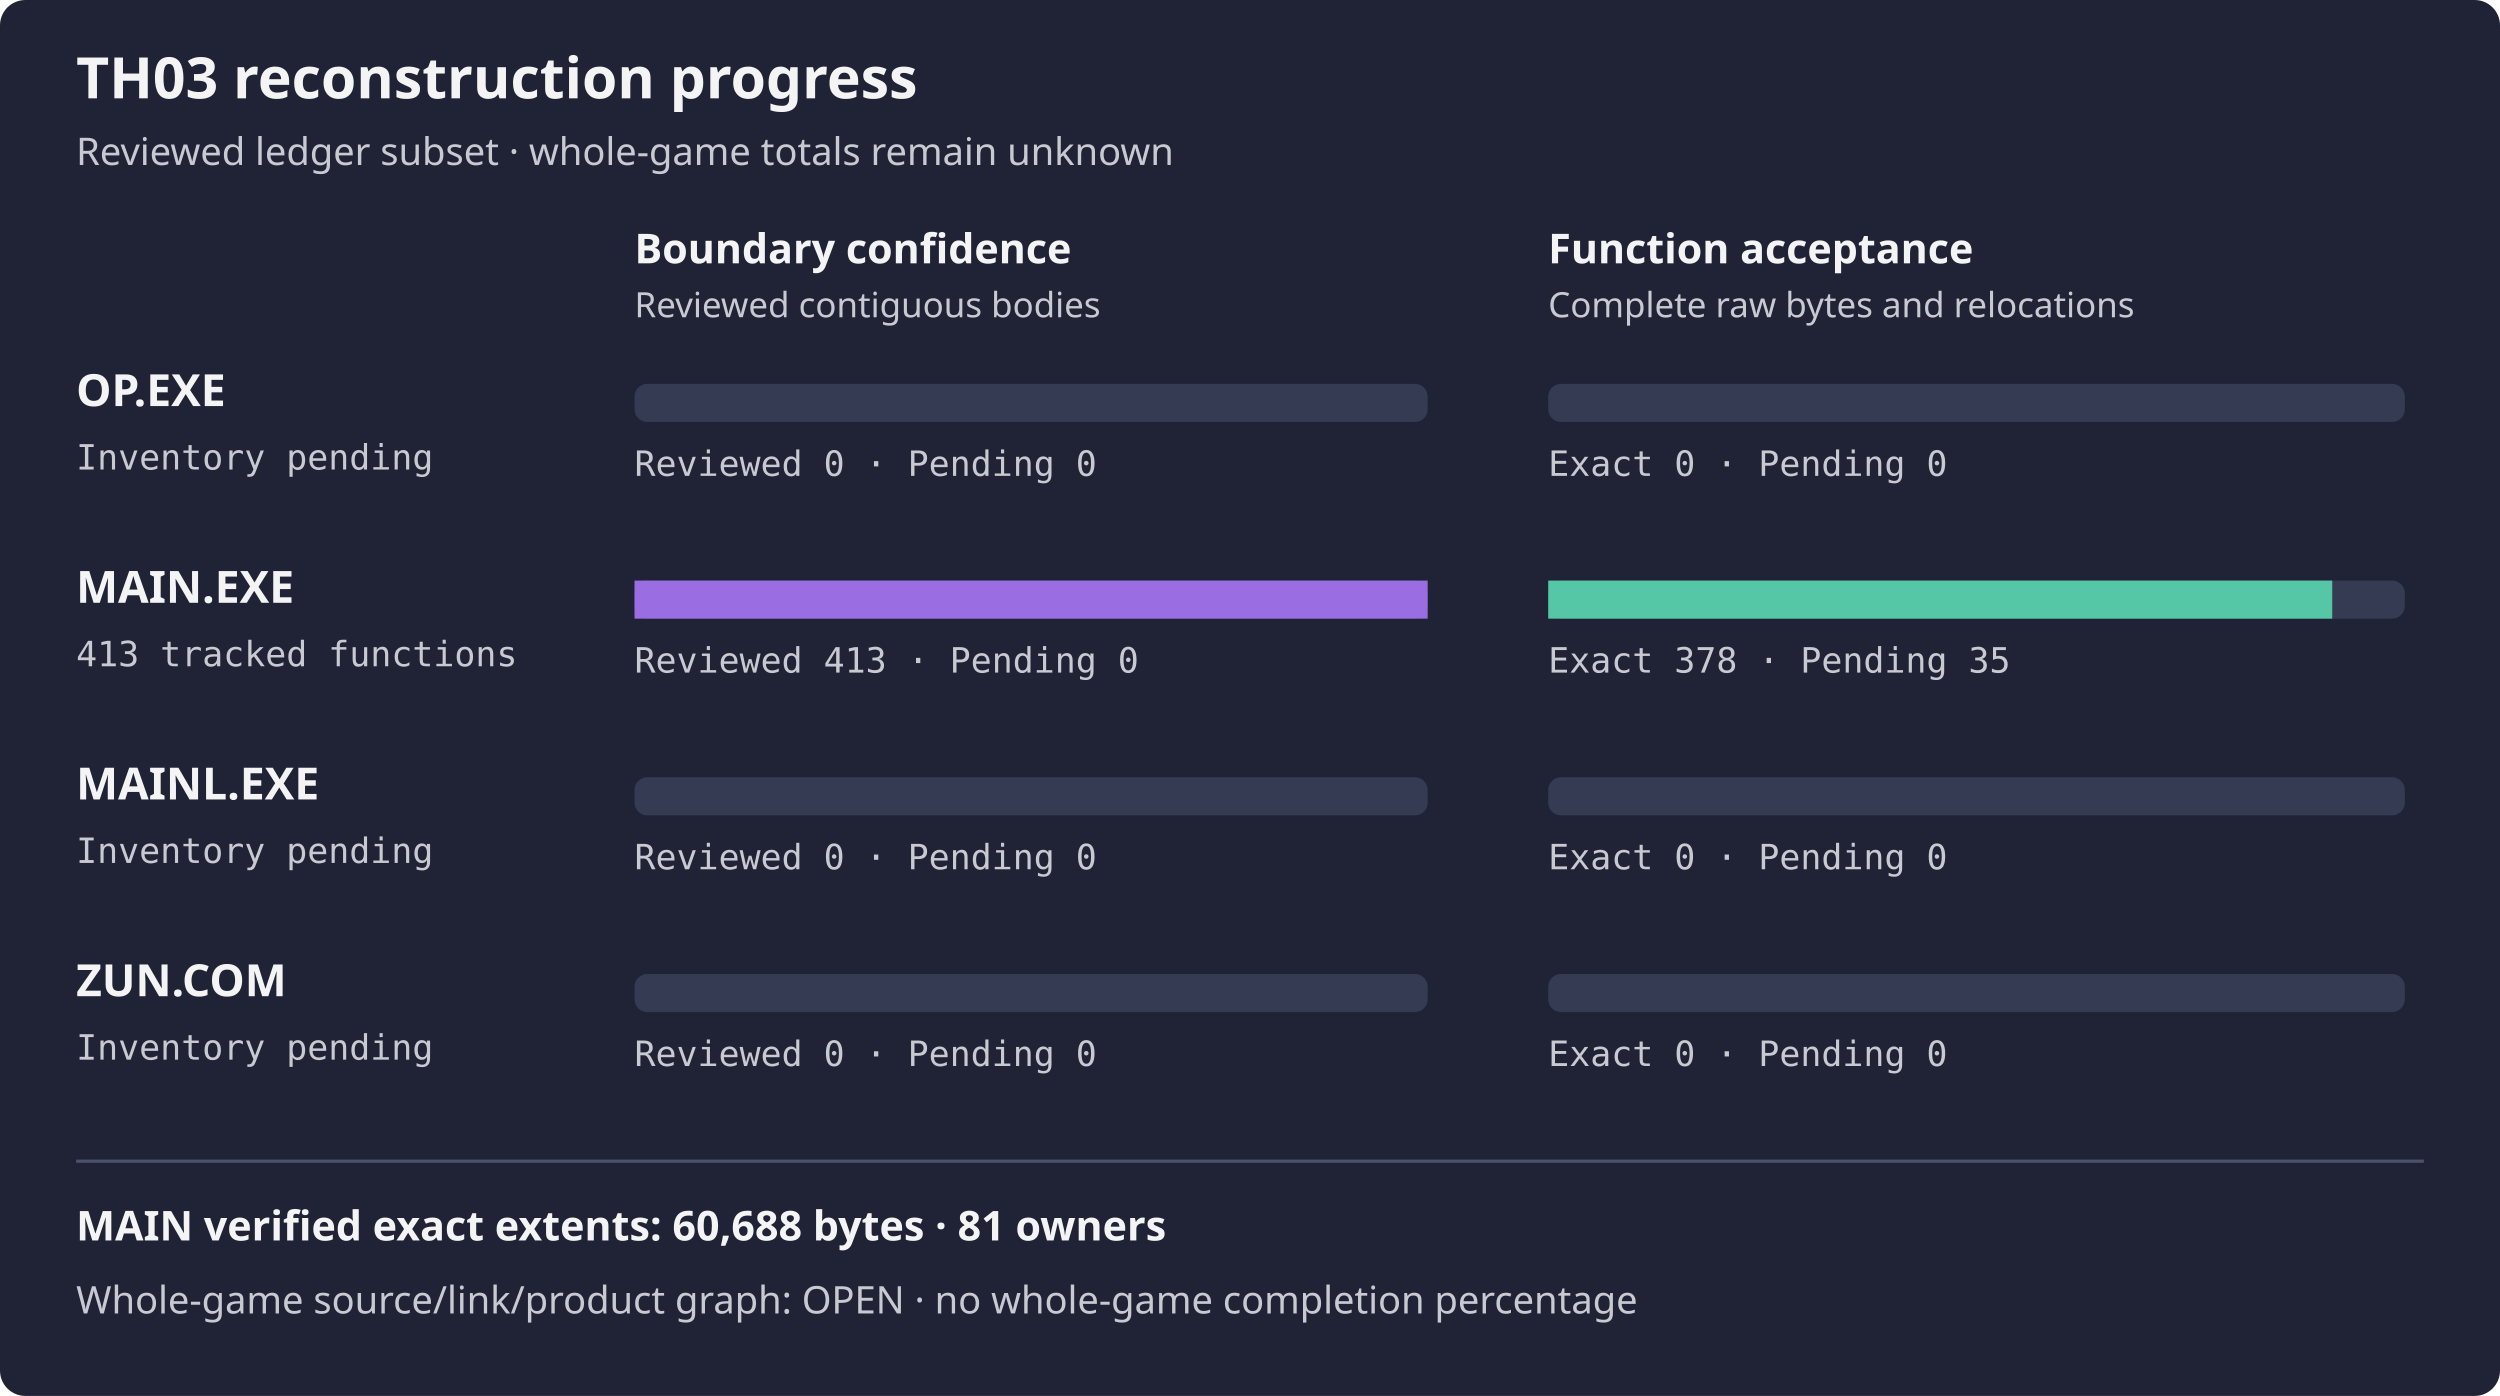
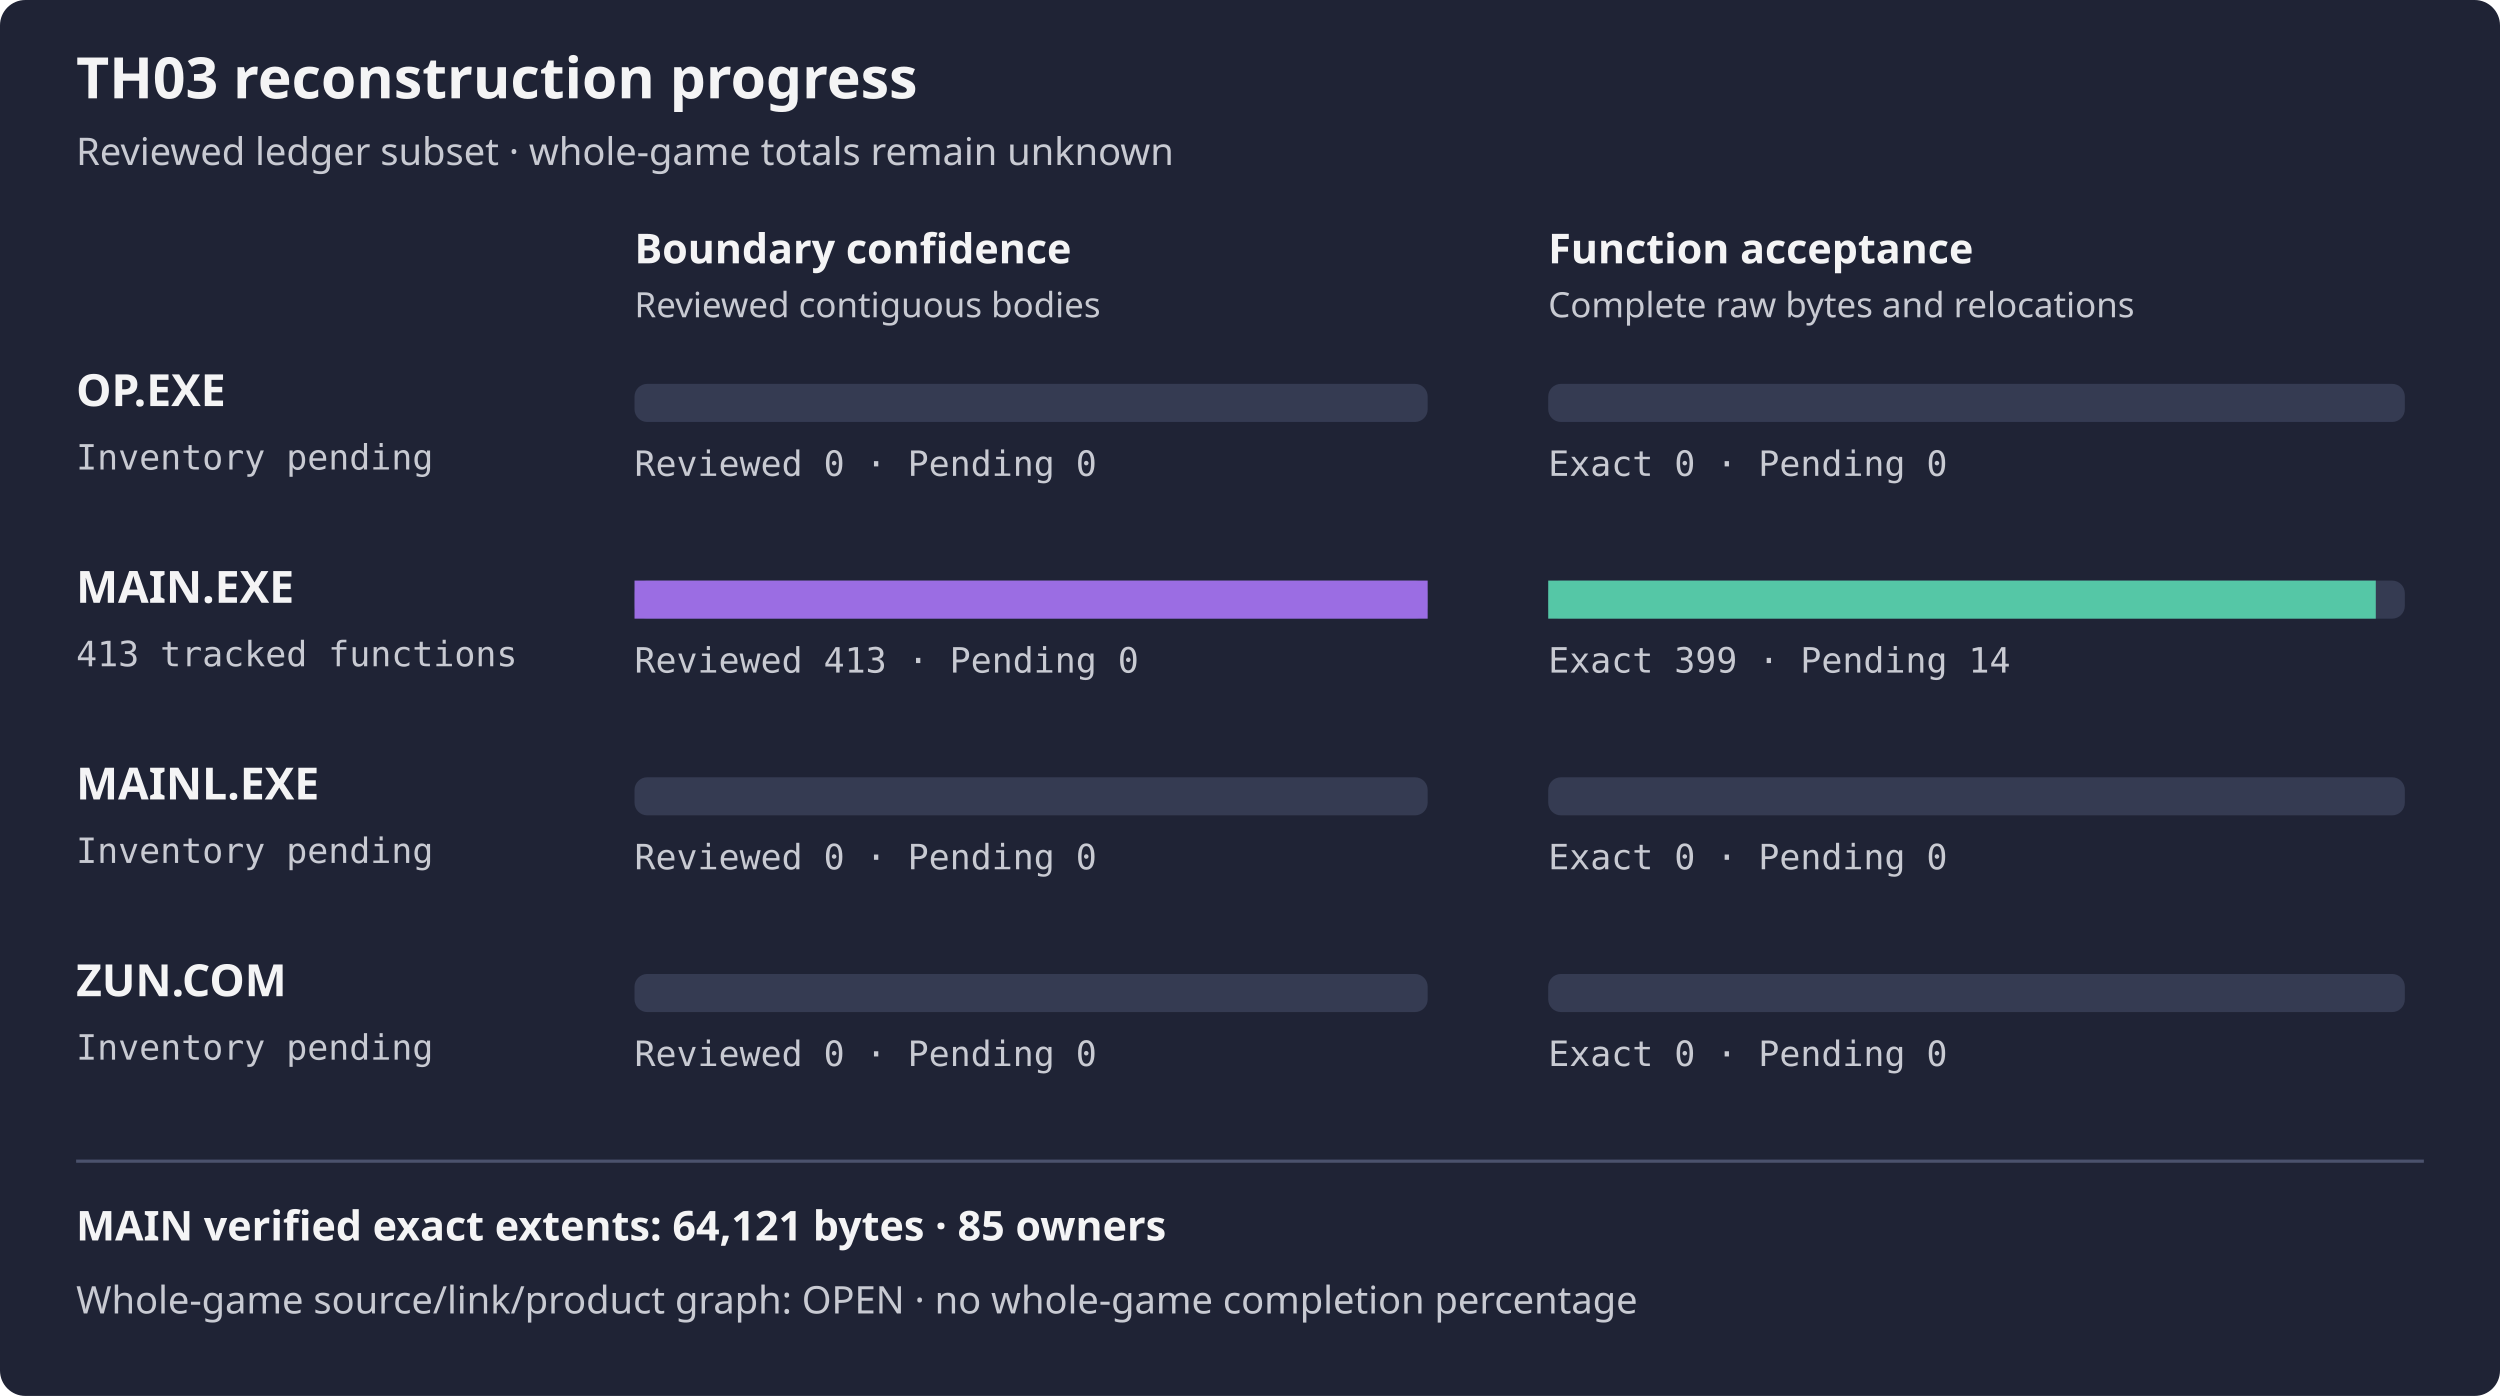
<svg xmlns="http://www.w3.org/2000/svg" width="788" height="440" viewBox="0 0 788 440" role="img" aria-label="TH03 reviewed subset reconstruction progress">
  <rect width="788" height="440" rx="8" fill="#1f2335" />
  <text x="24" y="31" fill="#f4f4f5" font-family="sans-serif" font-size="18" font-weight="600">TH03 reconstruction progress</text>
  <text x="24" y="52" fill="#c8cad2" font-family="sans-serif" font-size="12">Reviewed ledger subset · whole-game totals remain unknown</text>
  <text x="200" y="83" fill="#f4f4f5" font-family="sans-serif" font-size="13" font-weight="600">Boundary confidence</text>
  <text x="488" y="83" fill="#f4f4f5" font-family="sans-serif" font-size="13" font-weight="600">Function acceptance</text>
  <text x="200" y="100" fill="#c8cad2" font-family="sans-serif" font-size="11">Reviewed contiguous bodies</text>
  <text x="488" y="100" fill="#c8cad2" font-family="sans-serif" font-size="11">Complete raw bytes and relocations</text>
  <text x="24" y="128" fill="#f4f4f5" font-family="sans-serif" font-size="14" font-weight="600">OP.EXE</text>
  <text x="24" y="148" fill="#c8cad2" font-family="monospace" font-size="11">Inventory pending</text>
  <rect x="200" y="121" width="250" height="12" rx="4" fill="#353b52" />
  <rect x="488" y="121" width="270" height="12" rx="4" fill="#353b52" />
  <rect x="200" y="121" width="0.00" height="12" fill="#9b6de3" />
  <rect x="488" y="121" width="0.00" height="12" fill="#55c7a6" />
  <text x="200" y="150" fill="#c8cad2" font-family="monospace" font-size="11">Reviewed 0 · Pending 0</text>
  <text x="488" y="150" fill="#c8cad2" font-family="monospace" font-size="11">Exact 0 · Pending 0</text>
  <text x="24" y="190" fill="#f4f4f5" font-family="sans-serif" font-size="14" font-weight="600">MAIN.EXE</text>
  <text x="24" y="210" fill="#c8cad2" font-family="monospace" font-size="11">413 tracked functions</text>
  <rect x="200" y="183" width="250" height="12" rx="4" fill="#353b52" />
  <rect x="488" y="183" width="270" height="12" rx="4" fill="#353b52" />
  <rect x="200" y="183" width="250.00" height="12" fill="#9b6de3" />
-   <rect x="488" y="183" width="247.12" height="12" fill="#55c7a6" />
+   <rect x="488" y="183" width="260.85" height="12" fill="#55c7a6" />
  <text x="200" y="212" fill="#c8cad2" font-family="monospace" font-size="11">Reviewed 413 · Pending 0</text>
-   <text x="488" y="212" fill="#c8cad2" font-family="monospace" font-size="11">Exact 378 · Pending 35</text>
+   <text x="488" y="212" fill="#c8cad2" font-family="monospace" font-size="11">Exact 399 · Pending 14</text>
  <text x="24" y="252" fill="#f4f4f5" font-family="sans-serif" font-size="14" font-weight="600">MAINL.EXE</text>
  <text x="24" y="272" fill="#c8cad2" font-family="monospace" font-size="11">Inventory pending</text>
  <rect x="200" y="245" width="250" height="12" rx="4" fill="#353b52" />
  <rect x="488" y="245" width="270" height="12" rx="4" fill="#353b52" />
  <rect x="200" y="245" width="0.00" height="12" fill="#9b6de3" />
  <rect x="488" y="245" width="0.00" height="12" fill="#55c7a6" />
  <text x="200" y="274" fill="#c8cad2" font-family="monospace" font-size="11">Reviewed 0 · Pending 0</text>
  <text x="488" y="274" fill="#c8cad2" font-family="monospace" font-size="11">Exact 0 · Pending 0</text>
  <text x="24" y="314" fill="#f4f4f5" font-family="sans-serif" font-size="14" font-weight="600">ZUN.COM</text>
  <text x="24" y="334" fill="#c8cad2" font-family="monospace" font-size="11">Inventory pending</text>
  <rect x="200" y="307" width="250" height="12" rx="4" fill="#353b52" />
  <rect x="488" y="307" width="270" height="12" rx="4" fill="#353b52" />
  <rect x="200" y="307" width="0.00" height="12" fill="#9b6de3" />
  <rect x="488" y="307" width="0.00" height="12" fill="#55c7a6" />
  <text x="200" y="336" fill="#c8cad2" font-family="monospace" font-size="11">Reviewed 0 · Pending 0</text>
  <text x="488" y="336" fill="#c8cad2" font-family="monospace" font-size="11">Exact 0 · Pending 0</text>
  <path d="M24 366 H764" stroke="#4b526d" />
-   <text x="24" y="391" fill="#f4f4f5" font-family="sans-serif" font-size="13" font-weight="600">MAIN verified exact extents: 60,688 bytes · 81 owners</text>
+   <text x="24" y="391" fill="#f4f4f5" font-family="sans-serif" font-size="13" font-weight="600">MAIN verified exact extents: 64,121 bytes · 85 owners</text>
  <text x="24" y="414" fill="#c8cad2" font-family="sans-serif" font-size="12">Whole-game source/link/product graph: OPEN · no whole-game completion percentage</text>
</svg>
